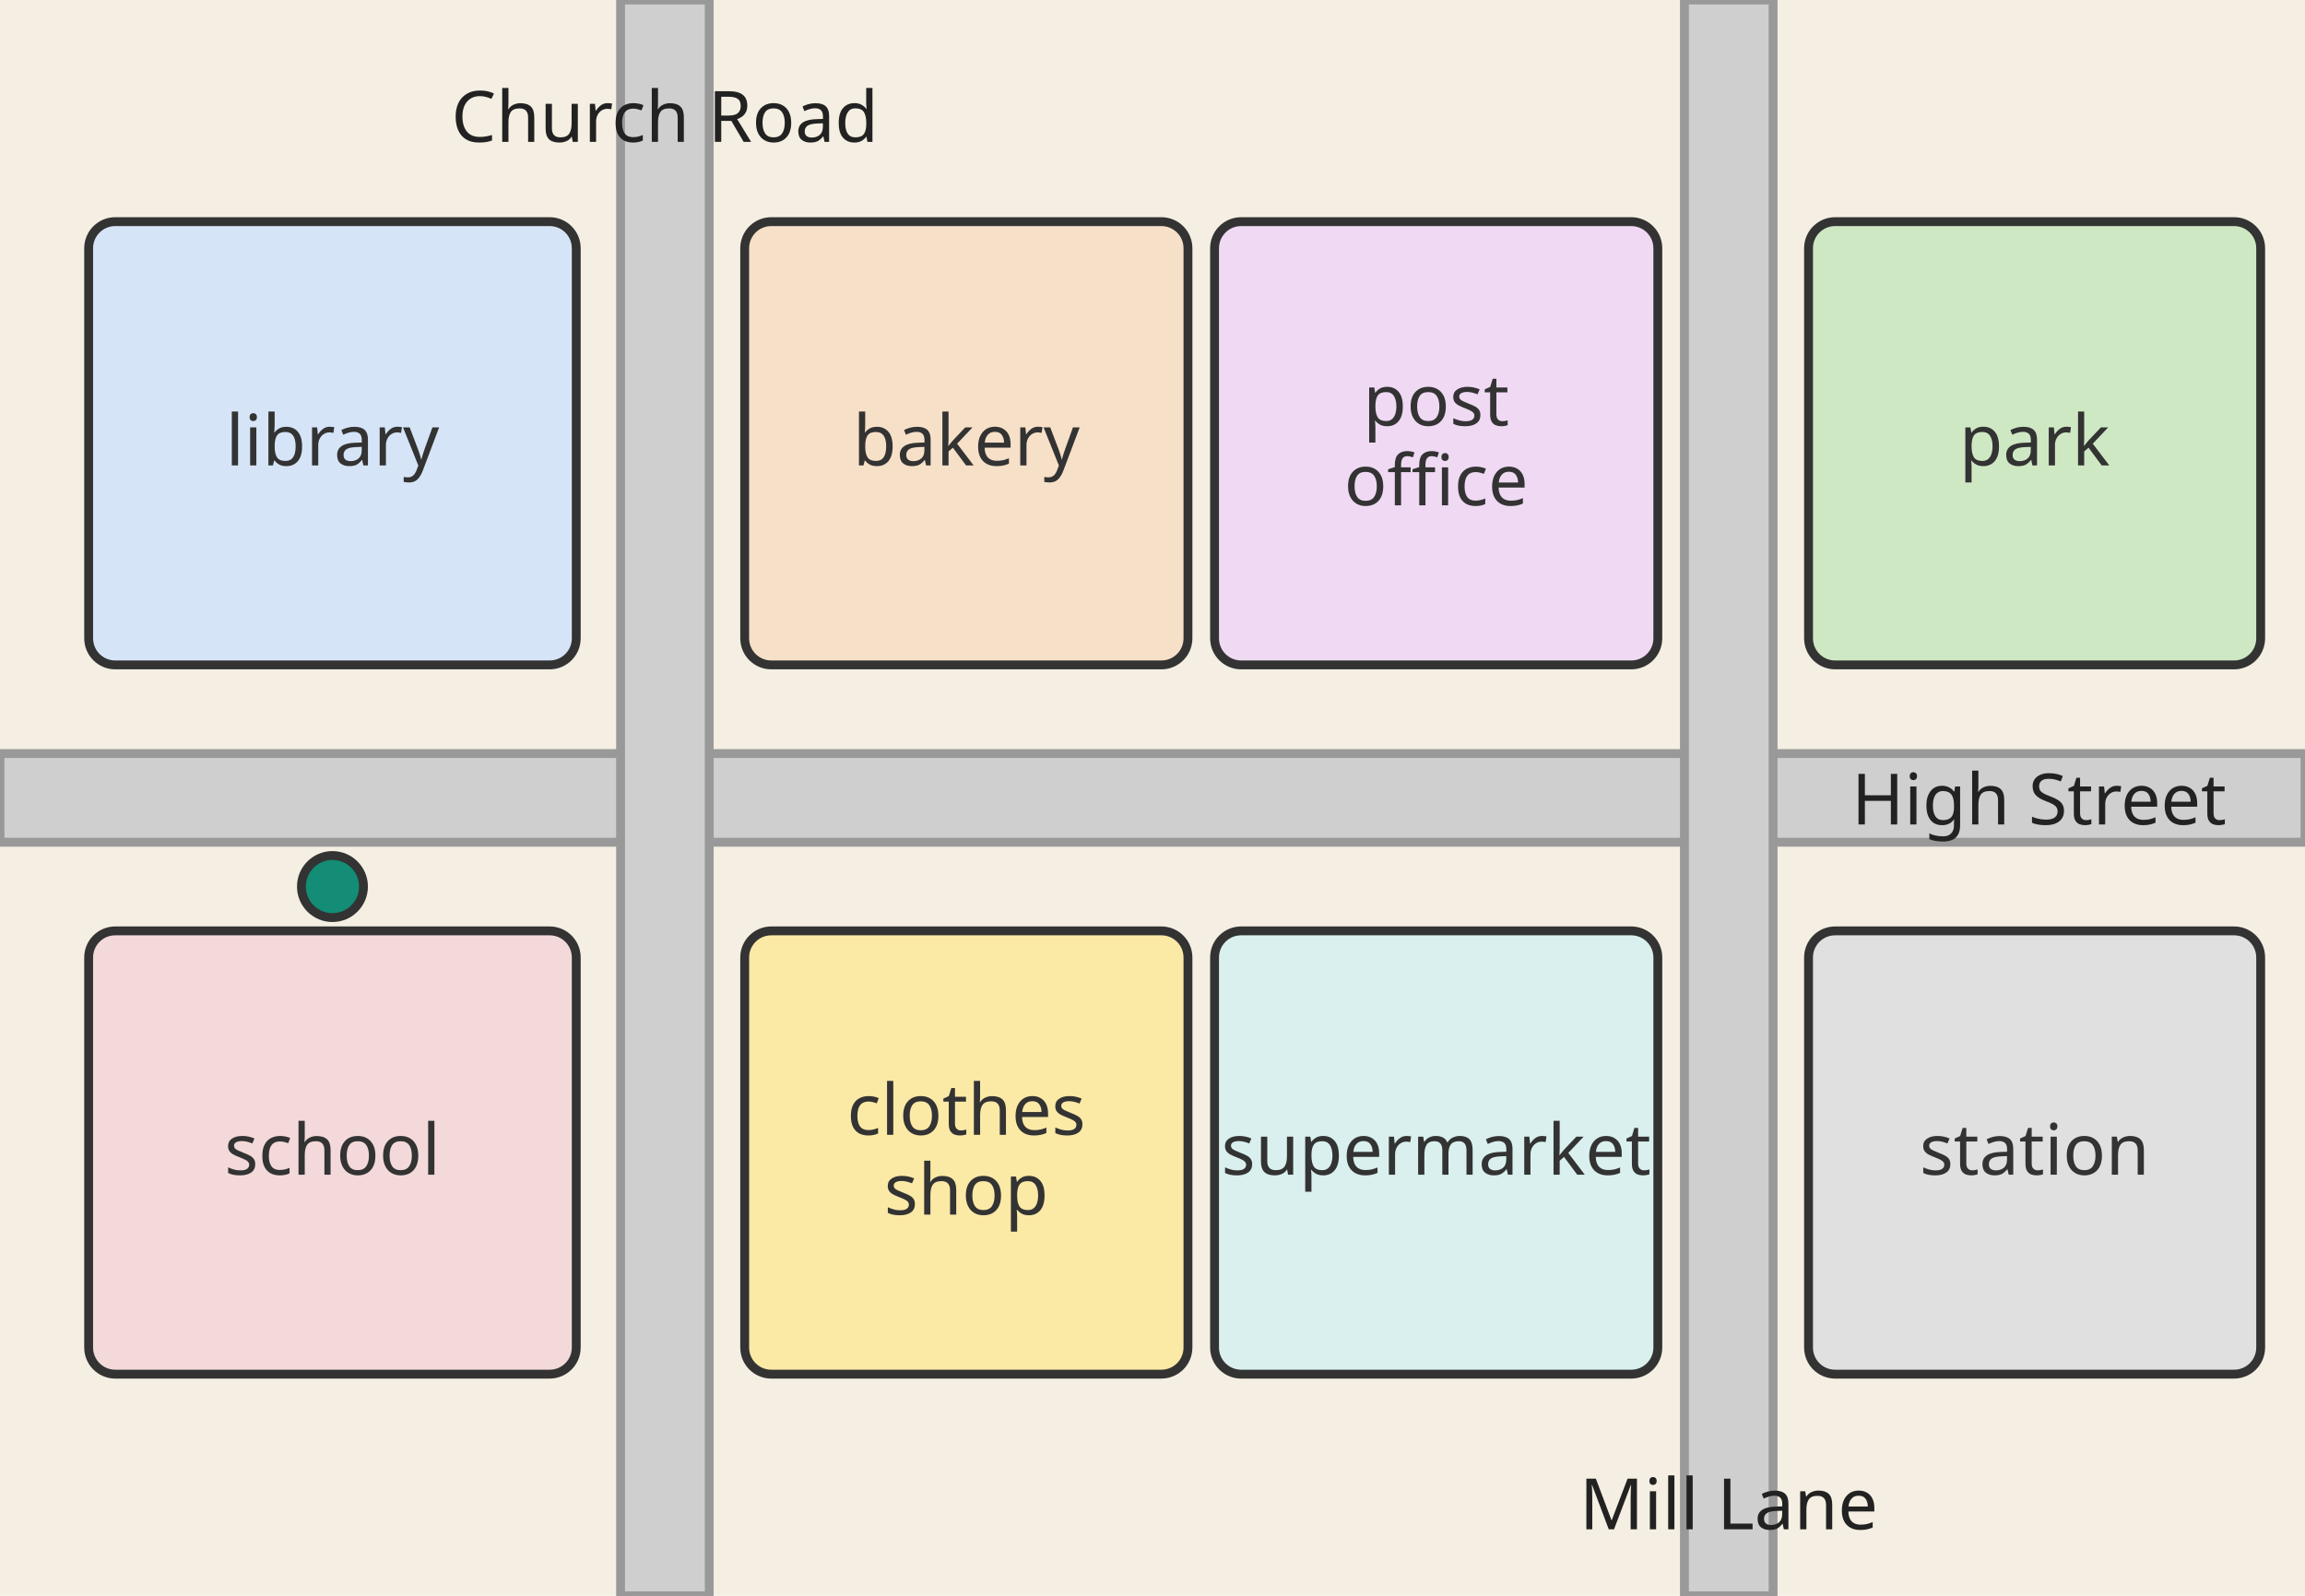
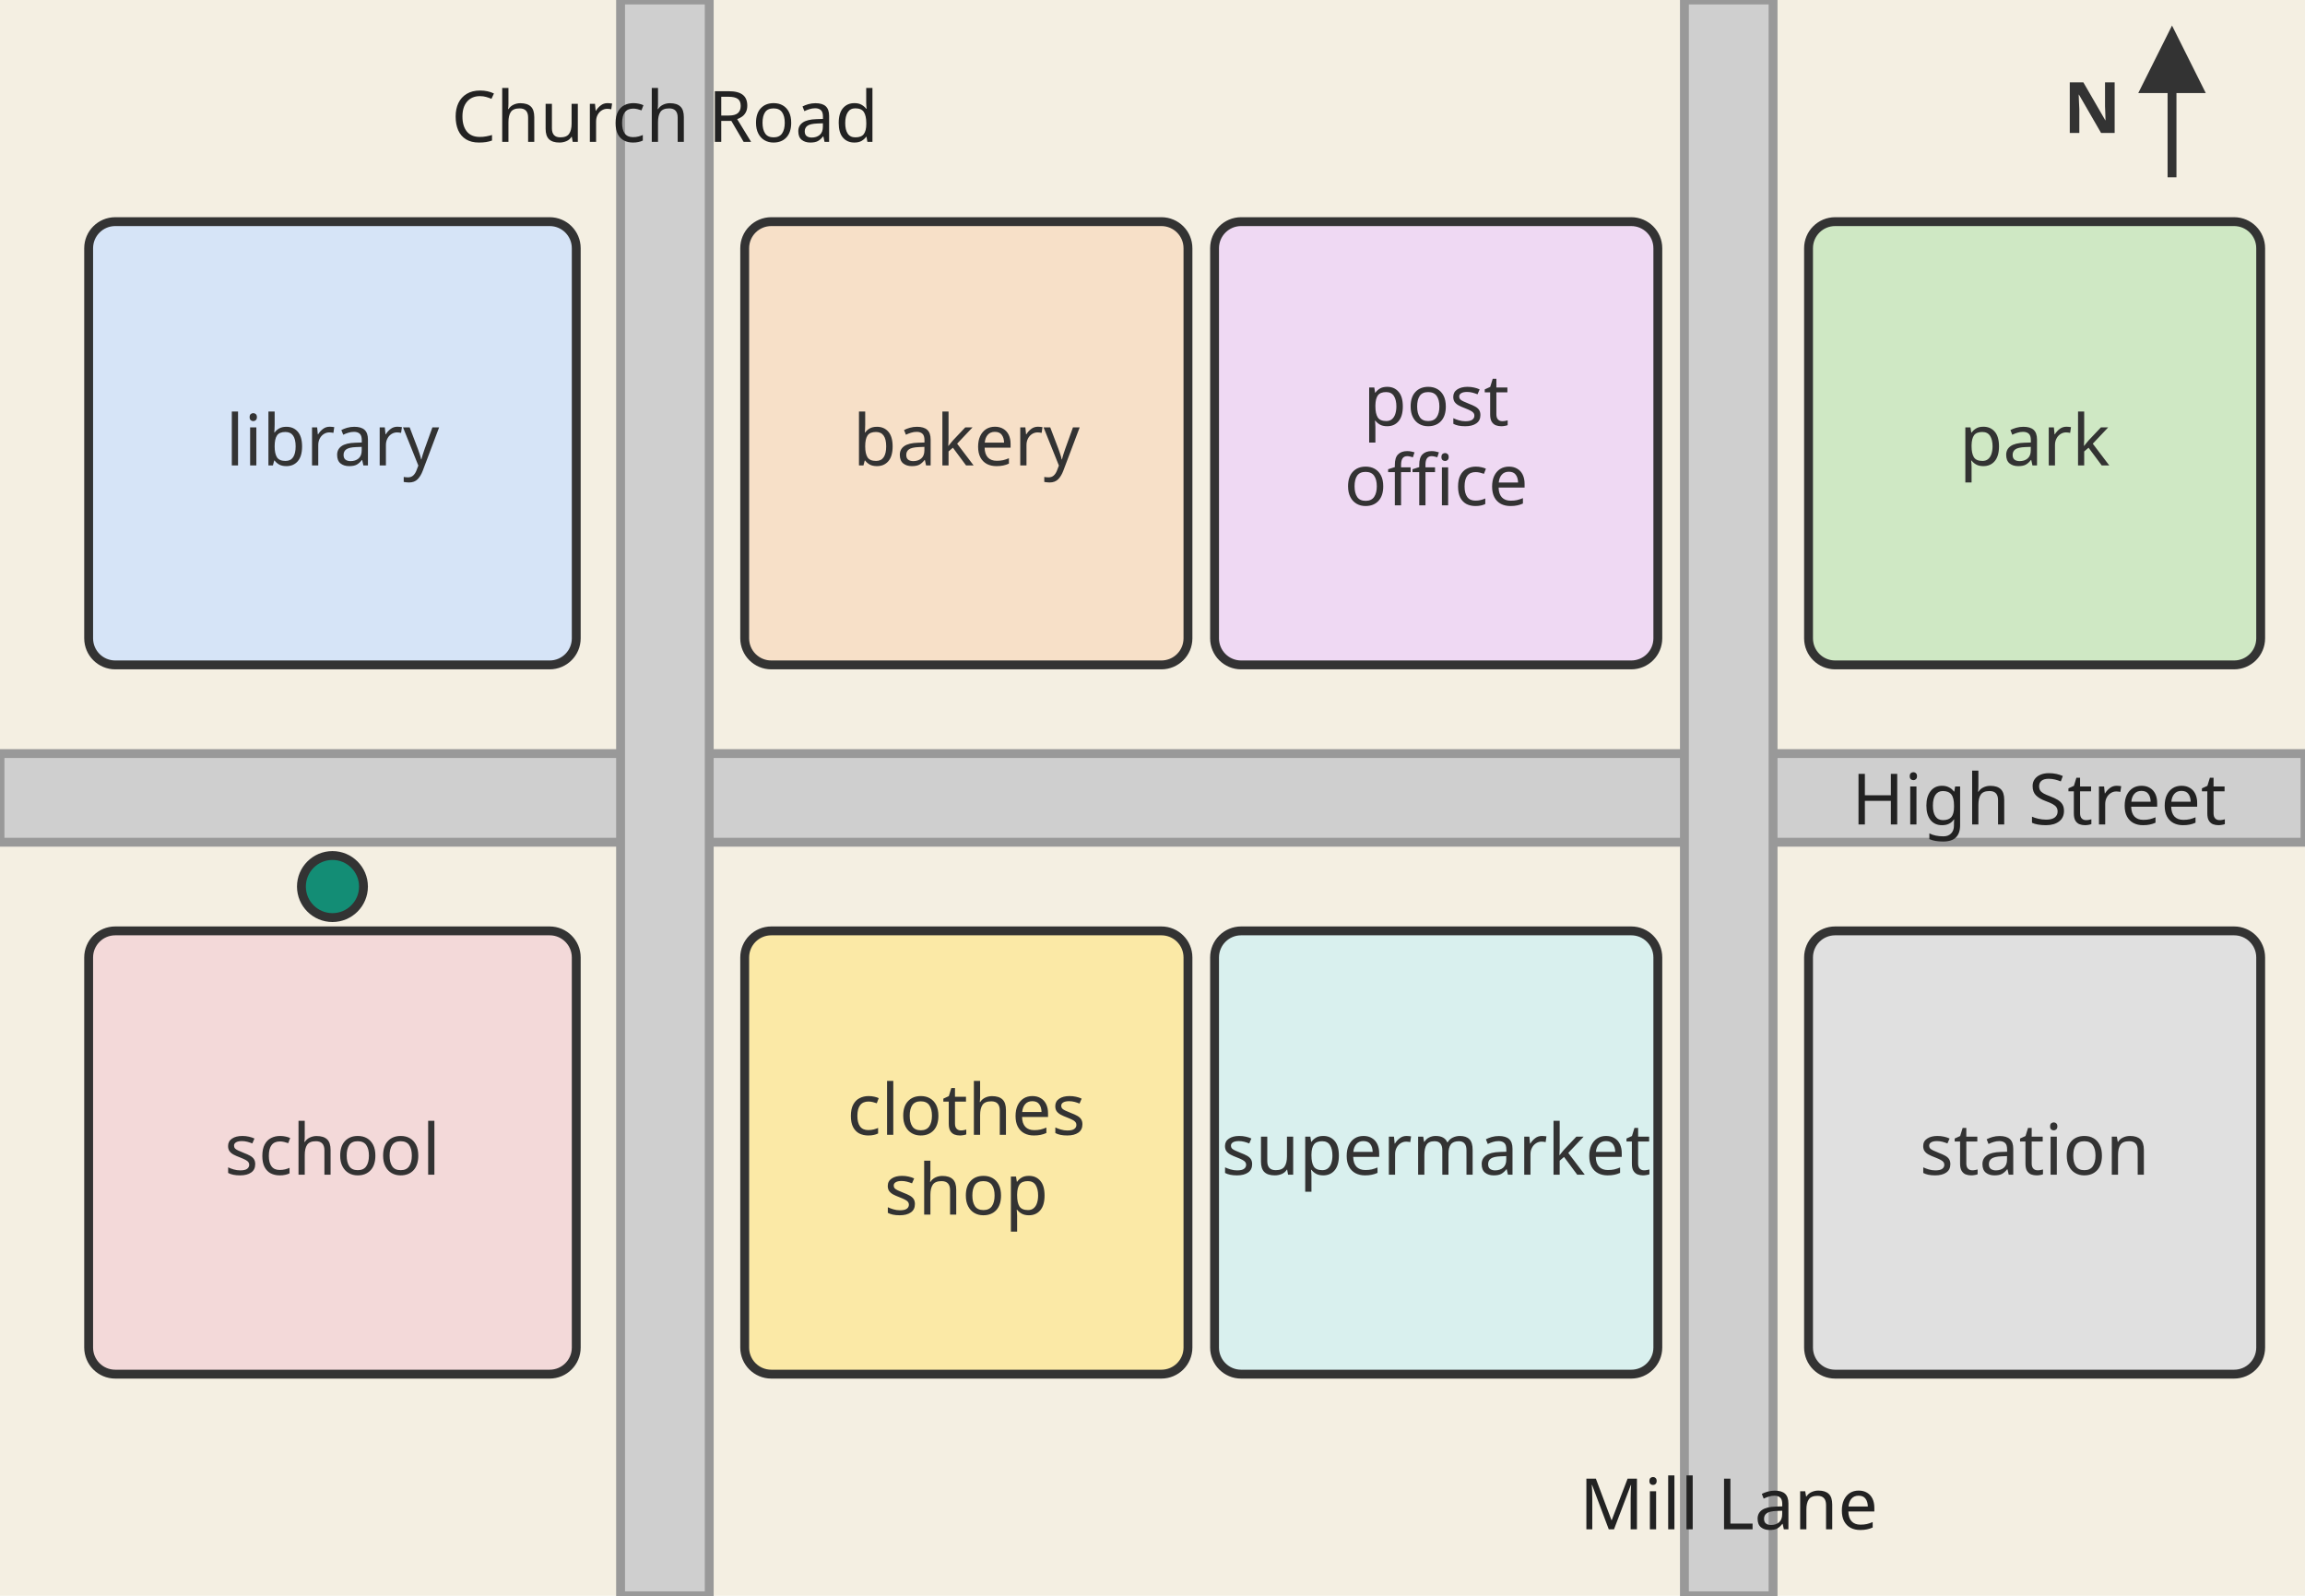
<svg xmlns="http://www.w3.org/2000/svg" viewBox="0 0 520 360" role="img">
  <defs>
    <g id="sophie" stroke="#333" stroke-width="2" stroke-linejoin="round" stroke-linecap="round">
      <path d="M14 168 C8 120 22 88 50 84 C78 88 92 120 86 168 C70 178 30 178 14 168 Z" fill="#3a9a5b" />
      <ellipse cx="50" cy="52" rx="30" ry="32" fill="#f3d2b3" />
      <path d="M18 54 Q14 14 50 12 Q86 14 82 54 Q80 34 62 28 Q40 36 22 40 Z" fill="#d9b45a" />
      <path d="M20 50 C10 70 12 96 22 108" fill="none" stroke="#d9b45a" stroke-width="8" />
      <path d="M80 50 C90 70 88 96 78 108" fill="none" stroke="#d9b45a" stroke-width="8" />
      <circle cx="40" cy="56" r="3" fill="#222" />
      <circle cx="60" cy="56" r="3" fill="#222" />
      <path d="M42 68 Q50 75 58 68" fill="none" />
    </g>
    <g id="ellie" stroke="#333" stroke-width="2" stroke-linejoin="round" stroke-linecap="round">
      <path d="M14 168 C8 120 22 88 50 84 C78 88 92 120 86 168 C70 178 30 178 14 168 Z" fill="#d33" />
      <ellipse cx="50" cy="52" rx="30" ry="32" fill="#f3d2b3" />
      <path d="M18 54 Q14 14 50 12 Q86 14 82 54 Q80 34 62 28 Q40 36 22 40 Z" fill="#b5501e" />
      <path d="M82 30 C104 34 108 70 92 90" fill="none" stroke="#b5501e" stroke-width="10" />
      <circle cx="40" cy="56" r="3" fill="#222" />
      <circle cx="60" cy="56" r="3" fill="#222" />
      <path d="M42 68 Q50 75 58 68" fill="none" />
    </g>
    <g id="peter" stroke="#333" stroke-width="2" stroke-linejoin="round" stroke-linecap="round">
      <path d="M14 168 C8 120 22 88 50 84 C78 88 92 120 86 168 C70 178 30 178 14 168 Z" fill="#e0b020" />
      <ellipse cx="50" cy="52" rx="30" ry="32" fill="#f3d2b3" />
      <path d="M18 54 Q14 14 50 12 Q86 14 82 54 Q80 34 62 28 Q40 36 22 40 Z" fill="#6b3f1e" />
      <circle cx="40" cy="56" r="3" fill="#222" />
      <circle cx="60" cy="56" r="3" fill="#222" />
      <path d="M40 66 Q50 78 60 66" fill="none" />
    </g>
    <g id="amir" stroke="#333" stroke-width="2" stroke-linejoin="round" stroke-linecap="round">
      <path d="M14 168 C8 120 22 88 50 84 C78 88 92 120 86 168 C70 178 30 178 14 168 Z" fill="#3a6fd8" />
      <ellipse cx="50" cy="54" rx="30" ry="32" fill="#c68f62" />
      <path d="M18 54 Q10 22 30 14 Q40 6 52 12 Q72 6 82 22 Q92 40 82 54 Q80 34 62 28 Q40 34 22 42 Z" fill="#222" />
      <circle cx="39" cy="57" r="8" fill="none" />
      <circle cx="61" cy="57" r="8" fill="none" />
      <path d="M47 57 L53 57" fill="none" />
      <circle cx="39" cy="57" r="2.5" fill="#222" />
      <circle cx="61" cy="57" r="2.5" fill="#222" />
      <path d="M42 70 Q50 77 58 70" fill="none" />
    </g>
    <g id="hill" stroke="#333" stroke-width="2" stroke-linejoin="round" stroke-linecap="round">
      <path d="M10 168 C4 120 20 88 50 84 C80 88 96 120 90 168 C72 178 28 178 10 168 Z" fill="#8a5a2b" />
      <ellipse cx="50" cy="52" rx="30" ry="32" fill="#f3d2b3" />
      <path d="M18 50 Q14 14 50 12 Q86 14 82 50 Q80 30 62 26 Q40 32 22 38 Z" fill="#9a9a9a" />
      <circle cx="40" cy="56" r="3" fill="#222" />
      <circle cx="60" cy="56" r="3" fill="#222" />
      <path d="M42 68 Q50 75 58 68" fill="none" />
    </g>
    <g id="parker" stroke="#333" stroke-width="2" stroke-linejoin="round" stroke-linecap="round">
      <path d="M12 168 C6 120 20 88 50 84 C80 88 94 120 88 168 C72 178 28 178 12 168 Z" fill="#8a4fb0" />
      <ellipse cx="50" cy="52" rx="30" ry="32" fill="#f3d2b3" />
      <path d="M18 54 Q14 14 50 12 Q86 14 82 54 Q80 34 62 28 Q40 36 22 40 Z" fill="#7a4a2a" />
      <circle cx="50" cy="8" r="12" fill="#7a4a2a" />
      <circle cx="40" cy="56" r="3" fill="#222" />
      <circle cx="60" cy="56" r="3" fill="#222" />
      <path d="M42 68 Q50 75 58 68" fill="none" />
    </g>
  </defs>
  <rect width="520" height="360" fill="#f4efe2" />
  <g fill="#cfcfcf" stroke="#999" stroke-width="2">
    <rect x="0" y="170" width="520" height="20" />
    <rect x="140" y="0" width="20" height="360" />
    <rect x="380" y="0" width="20" height="360" />
  </g>
  <rect x="20" y="50" width="110" height="100" rx="6" fill="#d6e4f7" stroke="#333" stroke-width="2" />
  <text x="75.0" y="105.0" text-anchor="middle" font-family="sans-serif" font-size="16" font-weight="normal" fill="#333">library</text>
  <rect x="168" y="50" width="100" height="100" rx="6" fill="#f7e0c8" stroke="#333" stroke-width="2" />
  <text x="218.0" y="105.0" text-anchor="middle" font-family="sans-serif" font-size="16" font-weight="normal" fill="#333">bakery</text>
  <rect x="274" y="50" width="100" height="100" rx="6" fill="#efd9f3" stroke="#333" stroke-width="2" />
  <text x="324.0" y="96.0" text-anchor="middle" font-family="sans-serif" font-size="16" font-weight="normal" fill="#333">post</text>
  <text x="324.0" y="114.0" text-anchor="middle" font-family="sans-serif" font-size="16" font-weight="normal" fill="#333">office</text>
  <rect x="408" y="50" width="102" height="100" rx="6" fill="#cfe8c4" stroke="#333" stroke-width="2" />
  <text x="459.0" y="105.0" text-anchor="middle" font-family="sans-serif" font-size="16" font-weight="normal" fill="#333">park</text>
  <rect x="20" y="210" width="110" height="100" rx="6" fill="#f3d9d9" stroke="#333" stroke-width="2" />
  <text x="75.0" y="265.0" text-anchor="middle" font-family="sans-serif" font-size="16" font-weight="normal" fill="#333">school</text>
  <rect x="168" y="210" width="100" height="100" rx="6" fill="#fbe9a6" stroke="#333" stroke-width="2" />
  <text x="218.0" y="256.0" text-anchor="middle" font-family="sans-serif" font-size="16" font-weight="normal" fill="#333">clothes</text>
  <text x="218.0" y="274.0" text-anchor="middle" font-family="sans-serif" font-size="16" font-weight="normal" fill="#333">shop</text>
  <rect x="274" y="210" width="100" height="100" rx="6" fill="#d9f0ee" stroke="#333" stroke-width="2" />
  <text x="324.0" y="265.0" text-anchor="middle" font-family="sans-serif" font-size="16" font-weight="normal" fill="#333">supermarket</text>
  <rect x="408" y="210" width="102" height="100" rx="6" fill="#e0e0e0" stroke="#333" stroke-width="2" />
  <text x="459.0" y="265.0" text-anchor="middle" font-family="sans-serif" font-size="16" font-weight="normal" fill="#333">station</text>
+   <g stroke="#333" stroke-width="2" fill="#333">
+     <path d="M490 40 V12" fill="none" />
+     <path d="M484 20 L490 8 L496 20 Z" />
+   </g>
+   <text x="472" y="30" text-anchor="middle" font-family="sans-serif" font-size="16" font-weight="bold" fill="#333">N</text>
  <text x="460" y="186" text-anchor="middle" font-family="sans-serif" font-size="16" font-weight="normal" fill="#222">High Street</text>
  <text x="150" y="32" text-anchor="middle" font-family="sans-serif" font-size="16" font-weight="normal" fill="#222">Church Road</text>
  <text x="390" y="345" text-anchor="middle" font-family="sans-serif" font-size="16" font-weight="normal" fill="#222">Mill Lane</text>
  <circle cx="75" cy="200" r="7" fill="#138d75" stroke="#333" stroke-width="2" />
</svg>
